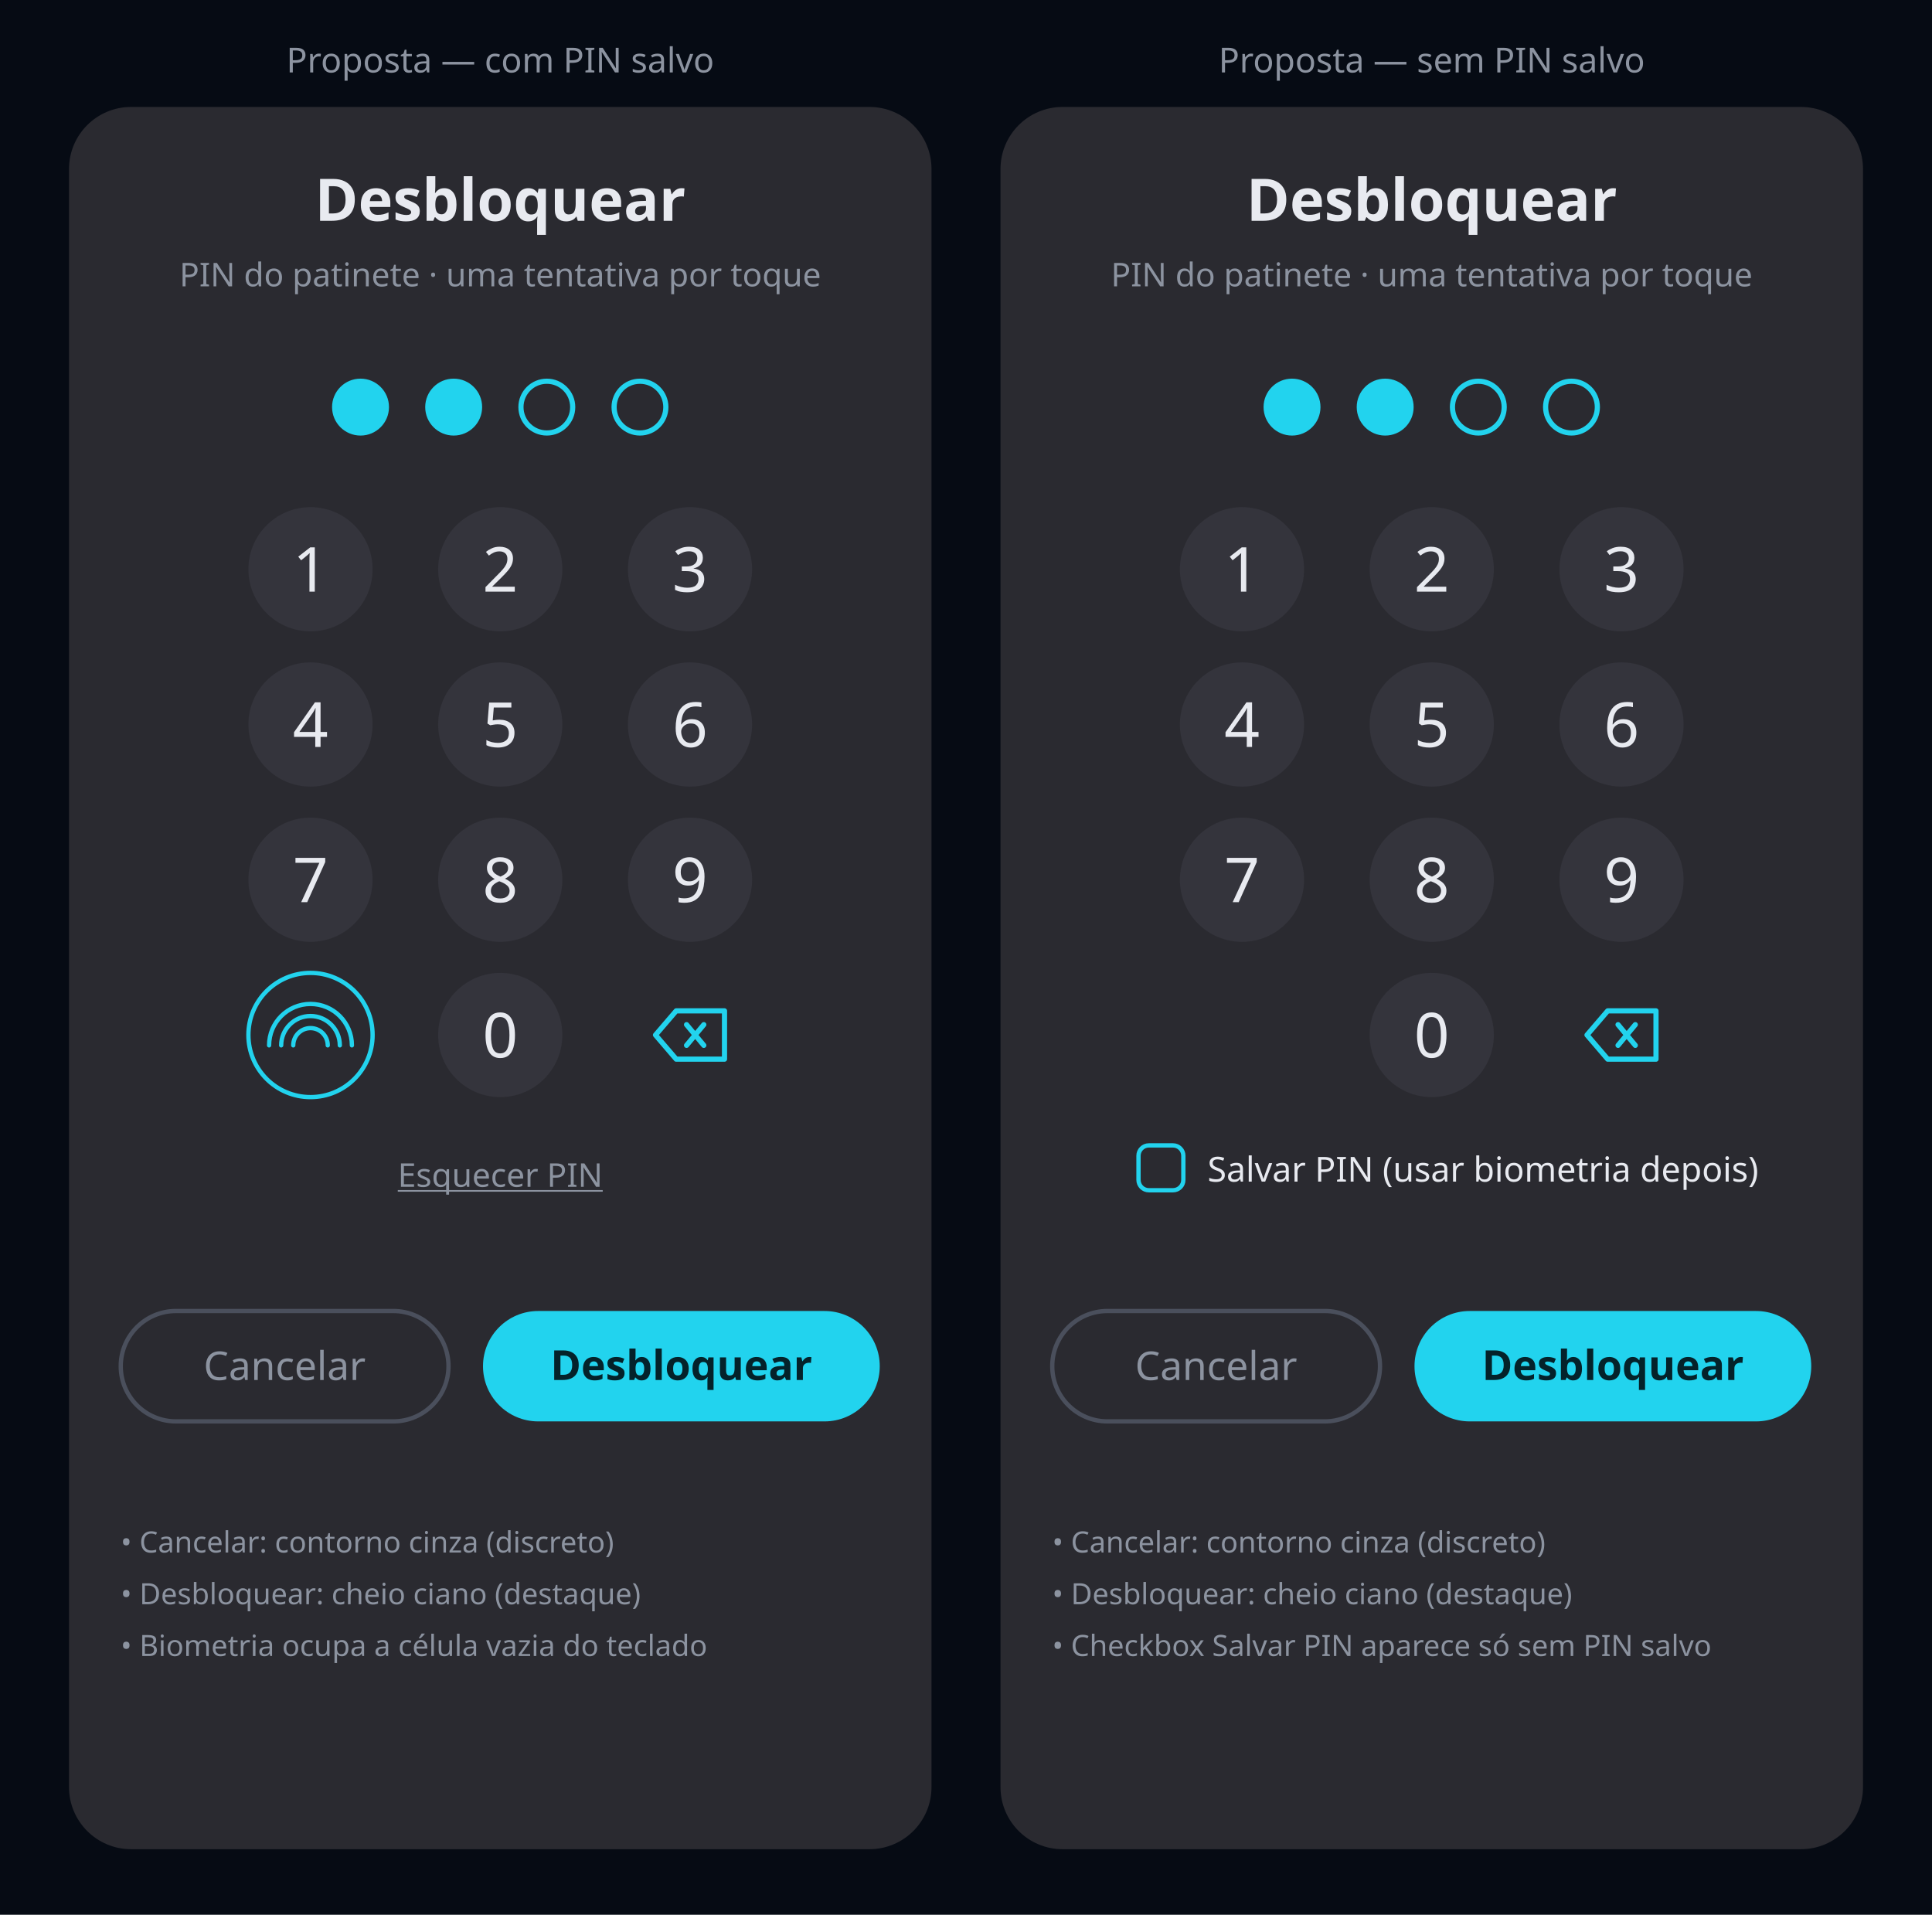
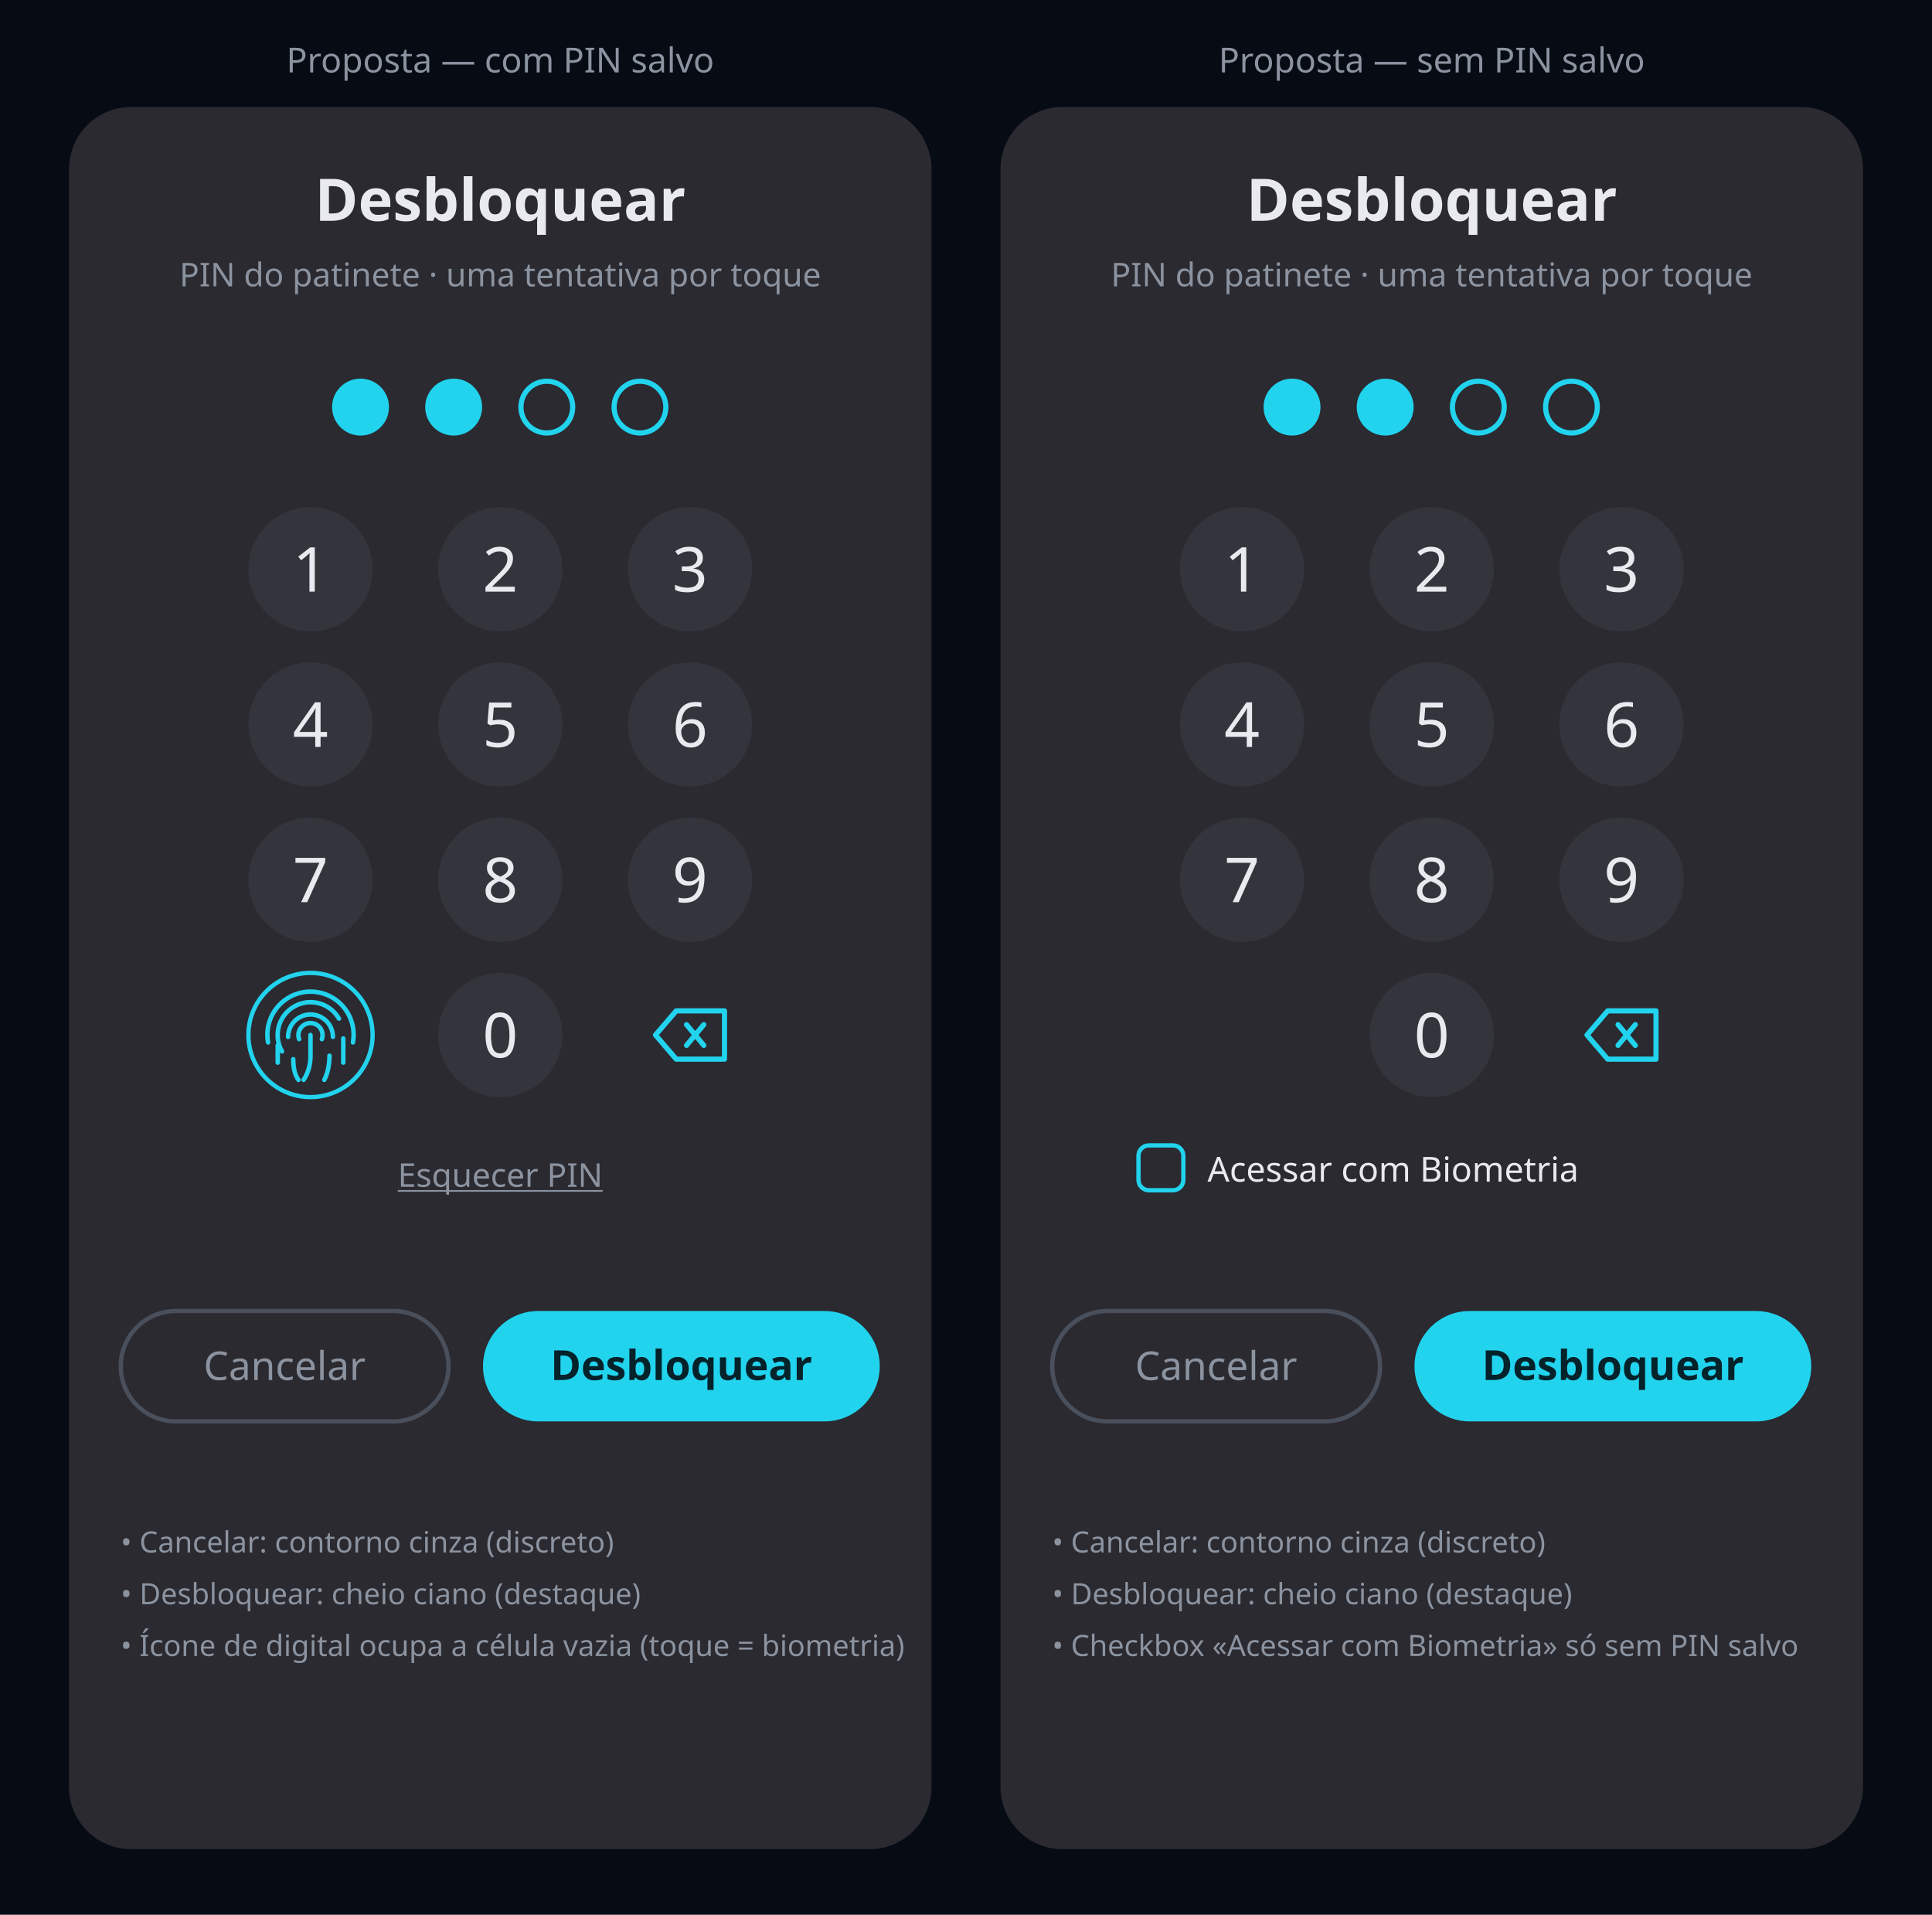
<svg xmlns="http://www.w3.org/2000/svg" width="1120" height="1110" viewBox="0 0 1120 1110">
  <rect width="1120" height="1110" fill="#060B14" />
  <text x="290.0" y="42" text-anchor="middle" fill="#8C93A0" font-size="20" font-family="Noto Sans">Proposta — com PIN salvo</text>
  <rect x="40" y="62" width="500" height="1010" rx="36" fill="#2A2A30" />
  <text x="290.0" y="128" text-anchor="middle" fill="#E8EAF0" font-size="34" font-family="Noto Sans" font-weight="600">Desbloquear</text>
  <text x="290.0" y="166" text-anchor="middle" fill="#8C93A0" font-size="19" font-family="Noto Sans">PIN do patinete · uma tentativa por toque</text>
  <circle cx="209.0" cy="236" r="15" fill="#22D3EE" stroke="#22D3EE" stroke-width="3" />
  <circle cx="263.0" cy="236" r="15" fill="#22D3EE" stroke="#22D3EE" stroke-width="3" />
  <circle cx="317.0" cy="236" r="15" fill="none" stroke="#22D3EE" stroke-width="3" />
  <circle cx="371.0" cy="236" r="15" fill="none" stroke="#22D3EE" stroke-width="3" />
  <circle cx="180.0" cy="330" r="36" fill="#34343C" />
  <text x="180.0" y="343" text-anchor="middle" fill="#E8EAF0" font-size="36" font-family="Noto Sans">1</text>
  <circle cx="290.0" cy="330" r="36" fill="#34343C" />
  <text x="290.0" y="343" text-anchor="middle" fill="#E8EAF0" font-size="36" font-family="Noto Sans">2</text>
  <circle cx="400.0" cy="330" r="36" fill="#34343C" />
  <text x="400.0" y="343" text-anchor="middle" fill="#E8EAF0" font-size="36" font-family="Noto Sans">3</text>
  <circle cx="180.0" cy="420" r="36" fill="#34343C" />
  <text x="180.0" y="433" text-anchor="middle" fill="#E8EAF0" font-size="36" font-family="Noto Sans">4</text>
  <circle cx="290.0" cy="420" r="36" fill="#34343C" />
  <text x="290.0" y="433" text-anchor="middle" fill="#E8EAF0" font-size="36" font-family="Noto Sans">5</text>
  <circle cx="400.0" cy="420" r="36" fill="#34343C" />
  <text x="400.0" y="433" text-anchor="middle" fill="#E8EAF0" font-size="36" font-family="Noto Sans">6</text>
  <circle cx="180.0" cy="510" r="36" fill="#34343C" />
  <text x="180.0" y="523" text-anchor="middle" fill="#E8EAF0" font-size="36" font-family="Noto Sans">7</text>
  <circle cx="290.0" cy="510" r="36" fill="#34343C" />
  <text x="290.0" y="523" text-anchor="middle" fill="#E8EAF0" font-size="36" font-family="Noto Sans">8</text>
  <circle cx="400.0" cy="510" r="36" fill="#34343C" />
  <text x="400.0" y="523" text-anchor="middle" fill="#E8EAF0" font-size="36" font-family="Noto Sans">9</text>
  <circle cx="180.0" cy="600" r="36" fill="none" stroke="#22D3EE" stroke-width="2.5" />
-   <path d="M 170.0 606 A 10 10 0 0 1 190.0 606" fill="none" stroke="#22D3EE" stroke-width="2.5" stroke-linecap="round" />
-   <path d="M 163.0 606 A 17 17 0 0 1 197.0 606" fill="none" stroke="#22D3EE" stroke-width="2.5" stroke-linecap="round" />
-   <path d="M 156.0 606 A 24 24 0 0 1 204.0 606" fill="none" stroke="#22D3EE" stroke-width="2.5" stroke-linecap="round" />
+   <path d="M 155.4 604.3 A 25 25 0 1 1 204.6 604.3" fill="none" stroke="#22D3EE" stroke-width="2.6" stroke-linecap="round" />
+   <path d="M 163.5 609.5 A 19 19 0 0 1 196.5 590.5" fill="none" stroke="#22D3EE" stroke-width="2.6" stroke-linecap="round" />
+   <path d="M 167.0 601.1 A 13 13 0 1 1 193.0 601.1" fill="none" stroke="#22D3EE" stroke-width="2.6" stroke-linecap="round" />
+   <path d="M 173.4 602.4 A 7 7 0 1 1 186.6 602.4" fill="none" stroke="#22D3EE" stroke-width="2.6" stroke-linecap="round" />
+   <path d="M 161.0 606 v 10" fill="none" stroke="#22D3EE" stroke-width="2.6" stroke-linecap="round" />
+   <path d="M 199.0 602 v 14" fill="none" stroke="#22D3EE" stroke-width="2.6" stroke-linecap="round" />
+   <path d="M 170.0 614 q 0 8 3 12" fill="none" stroke="#22D3EE" stroke-width="2.6" stroke-linecap="round" />
+   <path d="M 191.0 612 q 0 8 -3 14" fill="none" stroke="#22D3EE" stroke-width="2.6" stroke-linecap="round" />
+   <path d="M 180.0 600 v 12 q 0 8 -4 14" fill="none" stroke="#22D3EE" stroke-width="2.6" stroke-linecap="round" />
  <circle cx="290.0" cy="600" r="36" fill="#34343C" />
  <text x="290.0" y="613" text-anchor="middle" fill="#E8EAF0" font-size="36" font-family="Noto Sans">0</text>
  <circle cx="400.0" cy="600" r="36" fill="none" />
  <path d="M 380.0 600 L 392.0 586 H 420.0 V 614 H 392.0 Z" fill="none" stroke="#22D3EE" stroke-width="3" stroke-linejoin="round" />
  <path d="M 398.0 594 l 10 12 m 0 -12 l -10 12" stroke="#22D3EE" stroke-width="3" stroke-linecap="round" />
  <text x="290.0" y="688" text-anchor="middle" fill="#8C93A0" font-size="19" font-family="Noto Sans" text-decoration="underline">Esquecer PIN</text>
  <rect x="70" y="760" width="190" height="64" rx="32" fill="none" stroke="#4A4F5C" stroke-width="2.5" />
  <text x="165" y="800" text-anchor="middle" fill="#8C93A0" font-size="23" font-family="Noto Sans">Cancelar</text>
  <rect x="280" y="760" width="230" height="64" rx="32" fill="#22D3EE" />
  <text x="395" y="800" text-anchor="middle" fill="#04222A" font-size="24" font-family="Noto Sans" font-weight="700">Desbloquear</text>
  <text x="70" y="900" fill="#8C93A0" font-size="17" font-family="Noto Sans">• Cancelar: contorno cinza (discreto)</text>
  <text x="70" y="930" fill="#8C93A0" font-size="17" font-family="Noto Sans">• Desbloquear: cheio ciano (destaque)</text>
-   <text x="70" y="960" fill="#8C93A0" font-size="17" font-family="Noto Sans">• Biometria ocupa a célula vazia do teclado</text>
+   <text x="70" y="960" fill="#8C93A0" font-size="17" font-family="Noto Sans">• Ícone de digital ocupa a célula vazia (toque = biometria)</text>
  <text x="830.0" y="42" text-anchor="middle" fill="#8C93A0" font-size="20" font-family="Noto Sans">Proposta — sem PIN salvo</text>
  <rect x="580" y="62" width="500" height="1010" rx="36" fill="#2A2A30" />
  <text x="830.0" y="128" text-anchor="middle" fill="#E8EAF0" font-size="34" font-family="Noto Sans" font-weight="600">Desbloquear</text>
  <text x="830.0" y="166" text-anchor="middle" fill="#8C93A0" font-size="19" font-family="Noto Sans">PIN do patinete · uma tentativa por toque</text>
  <circle cx="749.0" cy="236" r="15" fill="#22D3EE" stroke="#22D3EE" stroke-width="3" />
  <circle cx="803.0" cy="236" r="15" fill="#22D3EE" stroke="#22D3EE" stroke-width="3" />
  <circle cx="857.0" cy="236" r="15" fill="none" stroke="#22D3EE" stroke-width="3" />
  <circle cx="911.0" cy="236" r="15" fill="none" stroke="#22D3EE" stroke-width="3" />
  <circle cx="720.0" cy="330" r="36" fill="#34343C" />
  <text x="720.0" y="343" text-anchor="middle" fill="#E8EAF0" font-size="36" font-family="Noto Sans">1</text>
  <circle cx="830.0" cy="330" r="36" fill="#34343C" />
  <text x="830.0" y="343" text-anchor="middle" fill="#E8EAF0" font-size="36" font-family="Noto Sans">2</text>
  <circle cx="940.0" cy="330" r="36" fill="#34343C" />
  <text x="940.0" y="343" text-anchor="middle" fill="#E8EAF0" font-size="36" font-family="Noto Sans">3</text>
  <circle cx="720.0" cy="420" r="36" fill="#34343C" />
  <text x="720.0" y="433" text-anchor="middle" fill="#E8EAF0" font-size="36" font-family="Noto Sans">4</text>
  <circle cx="830.0" cy="420" r="36" fill="#34343C" />
  <text x="830.0" y="433" text-anchor="middle" fill="#E8EAF0" font-size="36" font-family="Noto Sans">5</text>
  <circle cx="940.0" cy="420" r="36" fill="#34343C" />
  <text x="940.0" y="433" text-anchor="middle" fill="#E8EAF0" font-size="36" font-family="Noto Sans">6</text>
  <circle cx="720.0" cy="510" r="36" fill="#34343C" />
  <text x="720.0" y="523" text-anchor="middle" fill="#E8EAF0" font-size="36" font-family="Noto Sans">7</text>
  <circle cx="830.0" cy="510" r="36" fill="#34343C" />
  <text x="830.0" y="523" text-anchor="middle" fill="#E8EAF0" font-size="36" font-family="Noto Sans">8</text>
  <circle cx="940.0" cy="510" r="36" fill="#34343C" />
  <text x="940.0" y="523" text-anchor="middle" fill="#E8EAF0" font-size="36" font-family="Noto Sans">9</text>
  <circle cx="830.0" cy="600" r="36" fill="#34343C" />
  <text x="830.0" y="613" text-anchor="middle" fill="#E8EAF0" font-size="36" font-family="Noto Sans">0</text>
  <circle cx="940.0" cy="600" r="36" fill="none" />
  <path d="M 920.0 600 L 932.0 586 H 960.0 V 614 H 932.0 Z" fill="none" stroke="#22D3EE" stroke-width="3" stroke-linejoin="round" />
  <path d="M 938.0 594 l 10 12 m 0 -12 l -10 12" stroke="#22D3EE" stroke-width="3" stroke-linecap="round" />
  <rect x="660.0" y="664" width="26" height="26" rx="6" fill="none" stroke="#22D3EE" stroke-width="2.5" />
-   <text x="700.0" y="685" fill="#E8EAF0" font-size="20" font-family="Noto Sans">Salvar PIN (usar biometria depois)</text>
+   <text x="700.0" y="685" fill="#E8EAF0" font-size="20" font-family="Noto Sans">Acessar com Biometria</text>
  <rect x="610" y="760" width="190" height="64" rx="32" fill="none" stroke="#4A4F5C" stroke-width="2.5" />
  <text x="705" y="800" text-anchor="middle" fill="#8C93A0" font-size="23" font-family="Noto Sans">Cancelar</text>
  <rect x="820" y="760" width="230" height="64" rx="32" fill="#22D3EE" />
  <text x="935" y="800" text-anchor="middle" fill="#04222A" font-size="24" font-family="Noto Sans" font-weight="700">Desbloquear</text>
  <text x="610" y="900" fill="#8C93A0" font-size="17" font-family="Noto Sans">• Cancelar: contorno cinza (discreto)</text>
  <text x="610" y="930" fill="#8C93A0" font-size="17" font-family="Noto Sans">• Desbloquear: cheio ciano (destaque)</text>
-   <text x="610" y="960" fill="#8C93A0" font-size="17" font-family="Noto Sans">• Checkbox Salvar PIN aparece só sem PIN salvo</text>
+   <text x="610" y="960" fill="#8C93A0" font-size="17" font-family="Noto Sans">• Checkbox «Acessar com Biometria» só sem PIN salvo</text>
</svg>
